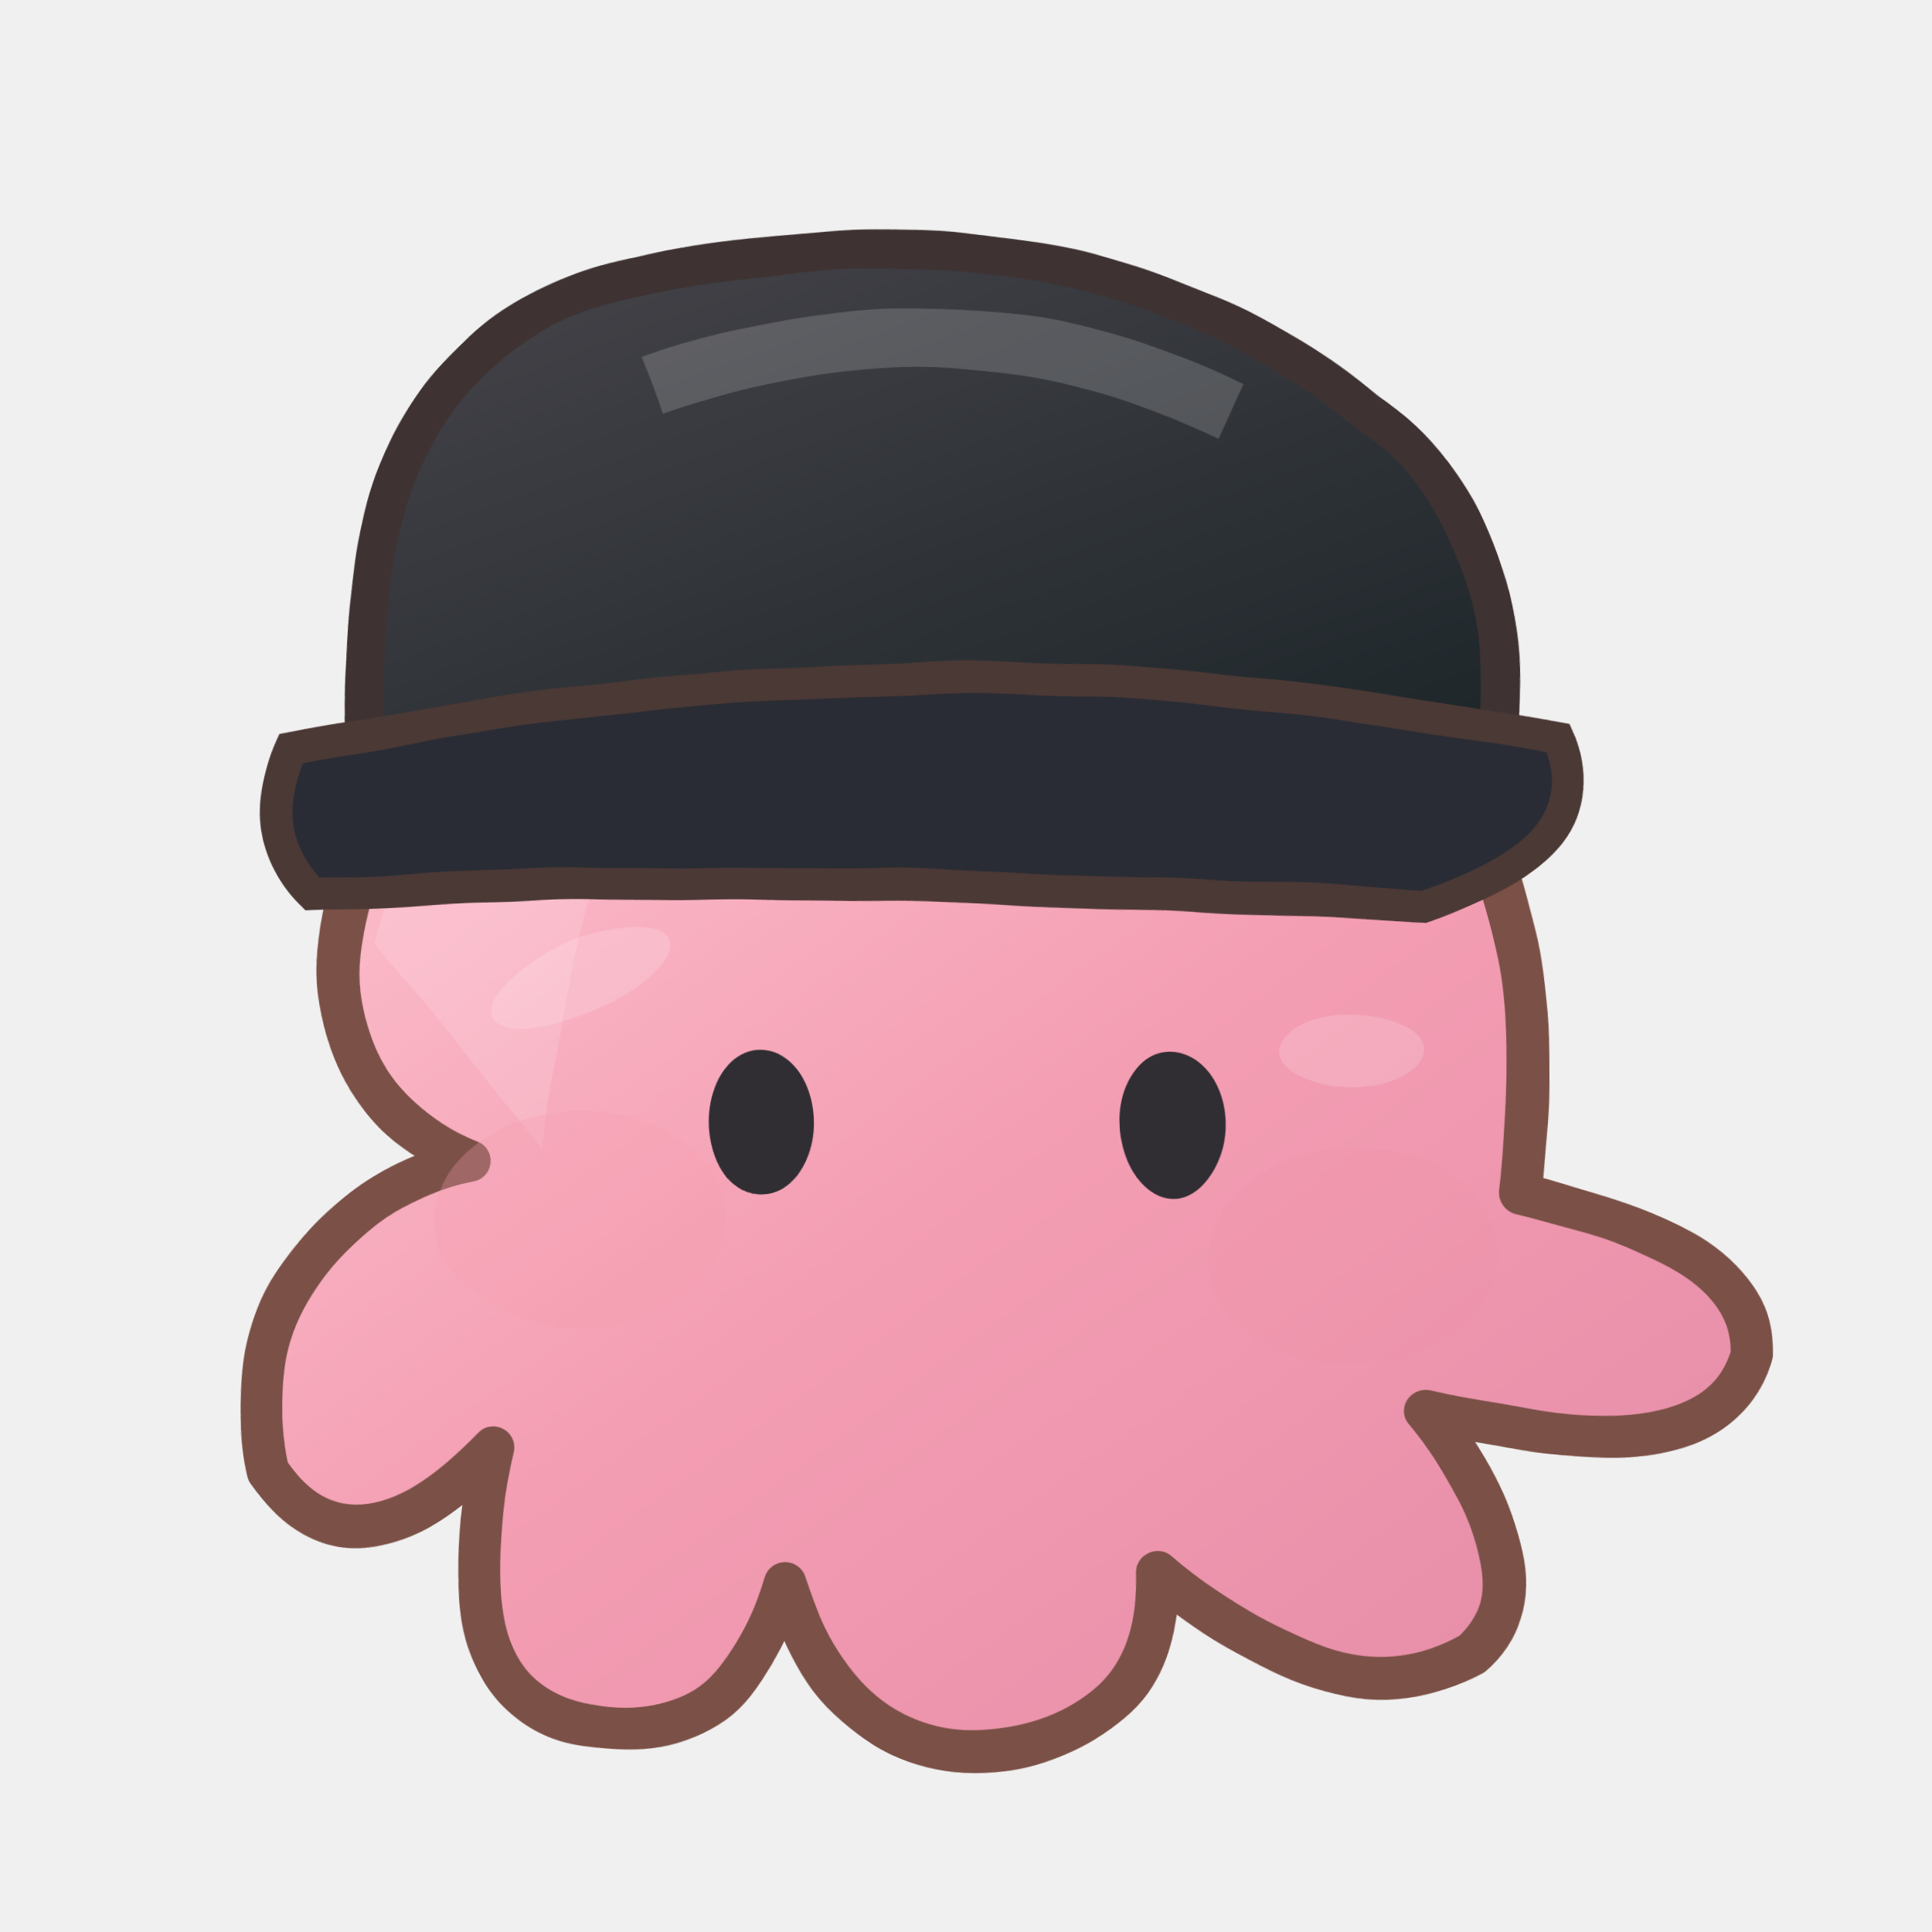
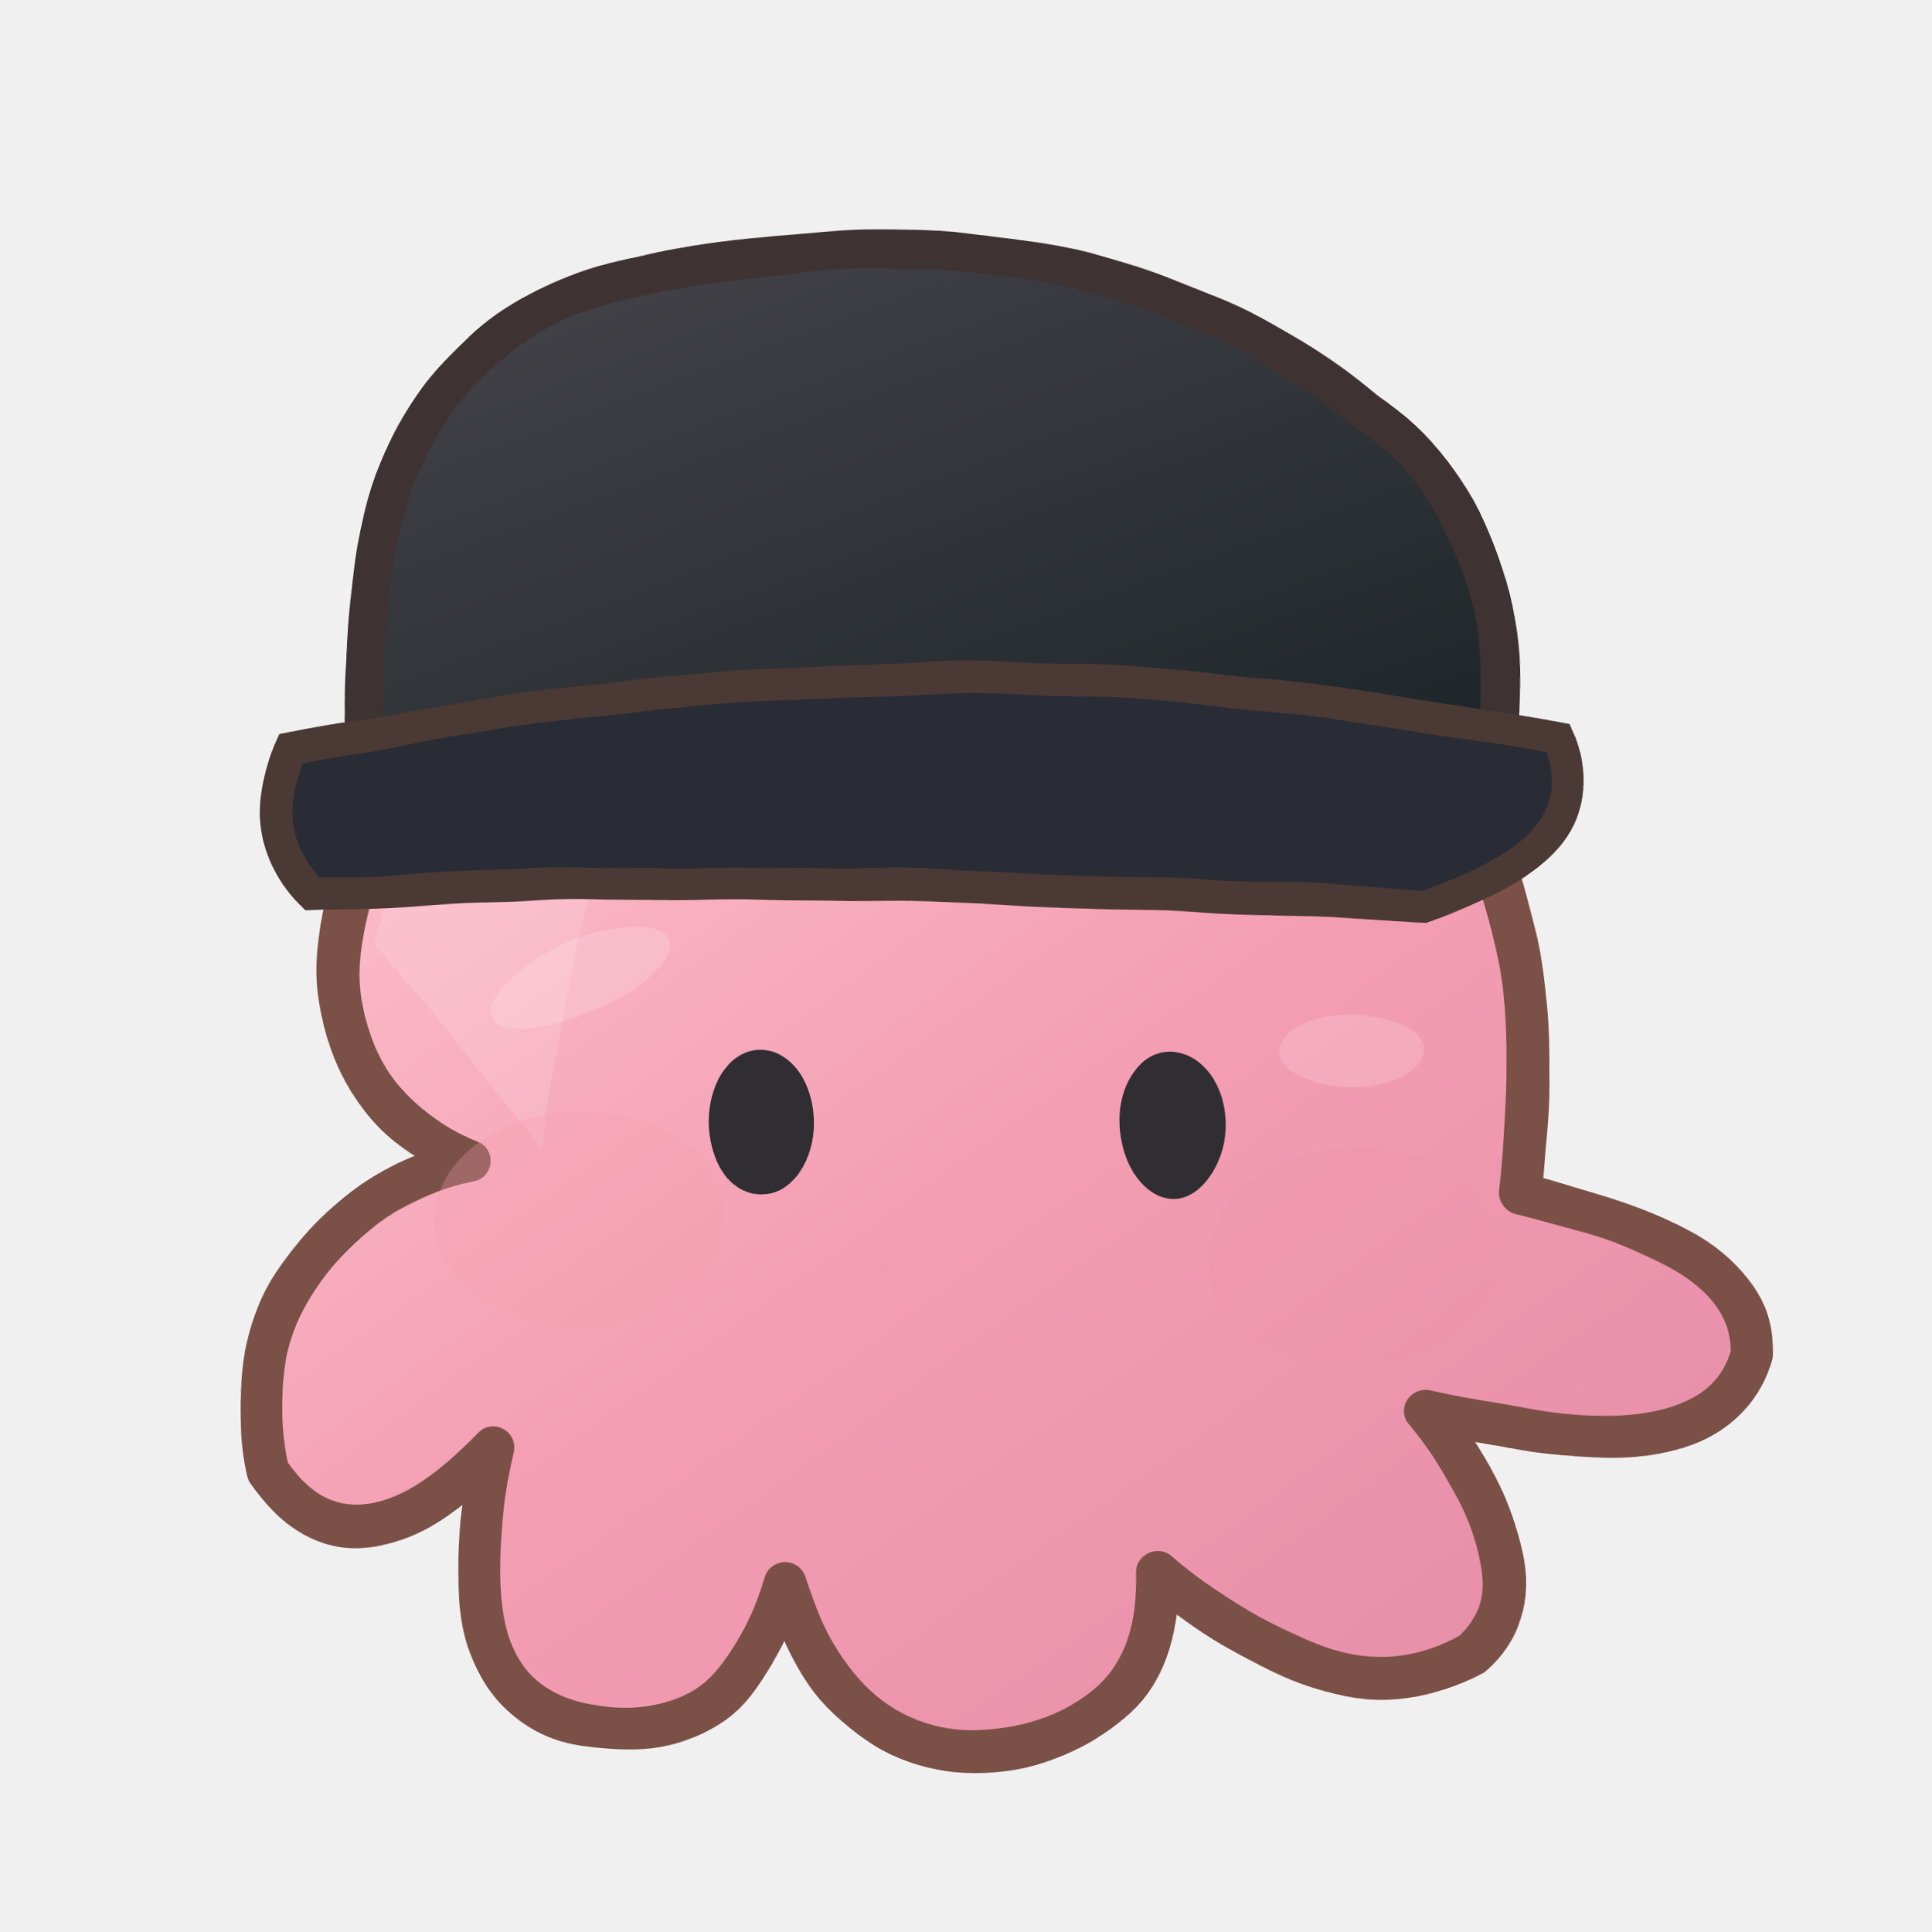
<svg xmlns="http://www.w3.org/2000/svg" width="160" height="160" viewBox="0 0 160 160">
  <defs>
    <linearGradient id="pink" x1="0" x2=".85" y1="0" y2="1">
      <stop stop-color="#ffccd6" />
      <stop offset=".55" stop-color="#f49eb3" />
      <stop offset="1" stop-color="#e68da8" />
    </linearGradient>
    <linearGradient id="cap" x1="0" x2=".8" y1="0" y2="1">
      <stop stop-color="#47454b" />
      <stop offset="1" stop-color="#1f272b" />
    </linearGradient>
    <filter id="paper-edge" x="-6%" y="-6%" width="112%" height="112%">
      <feTurbulence type="fractalNoise" baseFrequency=".045" numOctaves="3" seed="7" result="grain" />
      <feDisplacementMap in="SourceGraphic" in2="grain" scale="0.9" xChannelSelector="R" yChannelSelector="G" />
    </filter>
  </defs>
  <g filter="url(#paper-edge)">
    <g stroke="#7b5046" stroke-width="3.5" stroke-linejoin="round" stroke-linecap="round">
      <path fill="url(#pink)" d="M39 96C28 98 19 109 22 122Q29 132 41 120Q36 141 49 143Q61 145 65 131Q70 147 83 145Q96 143 96 130Q111 143 122 137Q129 131 118 117Q142 123 145 112Q145 103 126 99Q130 72 113 55Q92 33 69 42Q33 45 29 74Q25 90 39 96Z" />
      <path fill="#ffffff" opacity=".13" stroke="none" d="M31 78Q37 52 62 49Q48 65 45 95Z" />
      <ellipse fill="#f59fae" stroke="none" cx="48" cy="101" rx="12" ry="9" opacity=".3" />
      <ellipse fill="#ef91a8" stroke="none" cx="112" cy="104" rx="12" ry="9" opacity=".24" />
    </g>
    <g fill="none" stroke="#4c342e" stroke-width="4" stroke-linecap="round">
      <ellipse fill="#302e32" cx="63" cy="93" rx="4.4" ry="6.1" stroke="none" />
      <ellipse fill="#302e32" cx="97" cy="93" rx="4.4" ry="6.1" stroke="none" />
    </g>
    <path fill="url(#cap)" stroke="#3e3332" stroke-width="3.2" d="M30 58Q30 27 53 23Q90 15 113 34Q126 43 124 62Q83 56 30 65Z" />
    <path fill="#292c34" stroke="#4b3935" stroke-width="2.7" d="M24 62Q74 51 129 61Q133 70 118 75Q66 72 26 74Q21 69 24 62Z" />
-     <path fill="none" stroke="#ffffff" stroke-opacity=".17" stroke-width="5" d="M54 32Q79 23 102 34" />
    <g fill="#ffffff" opacity=".16">
      <ellipse cx="48" cy="81" rx="8" ry="3" transform="rotate(-23 48 81)" />
      <ellipse cx="112" cy="87" rx="6" ry="3" />
    </g>
  </g>
</svg>
